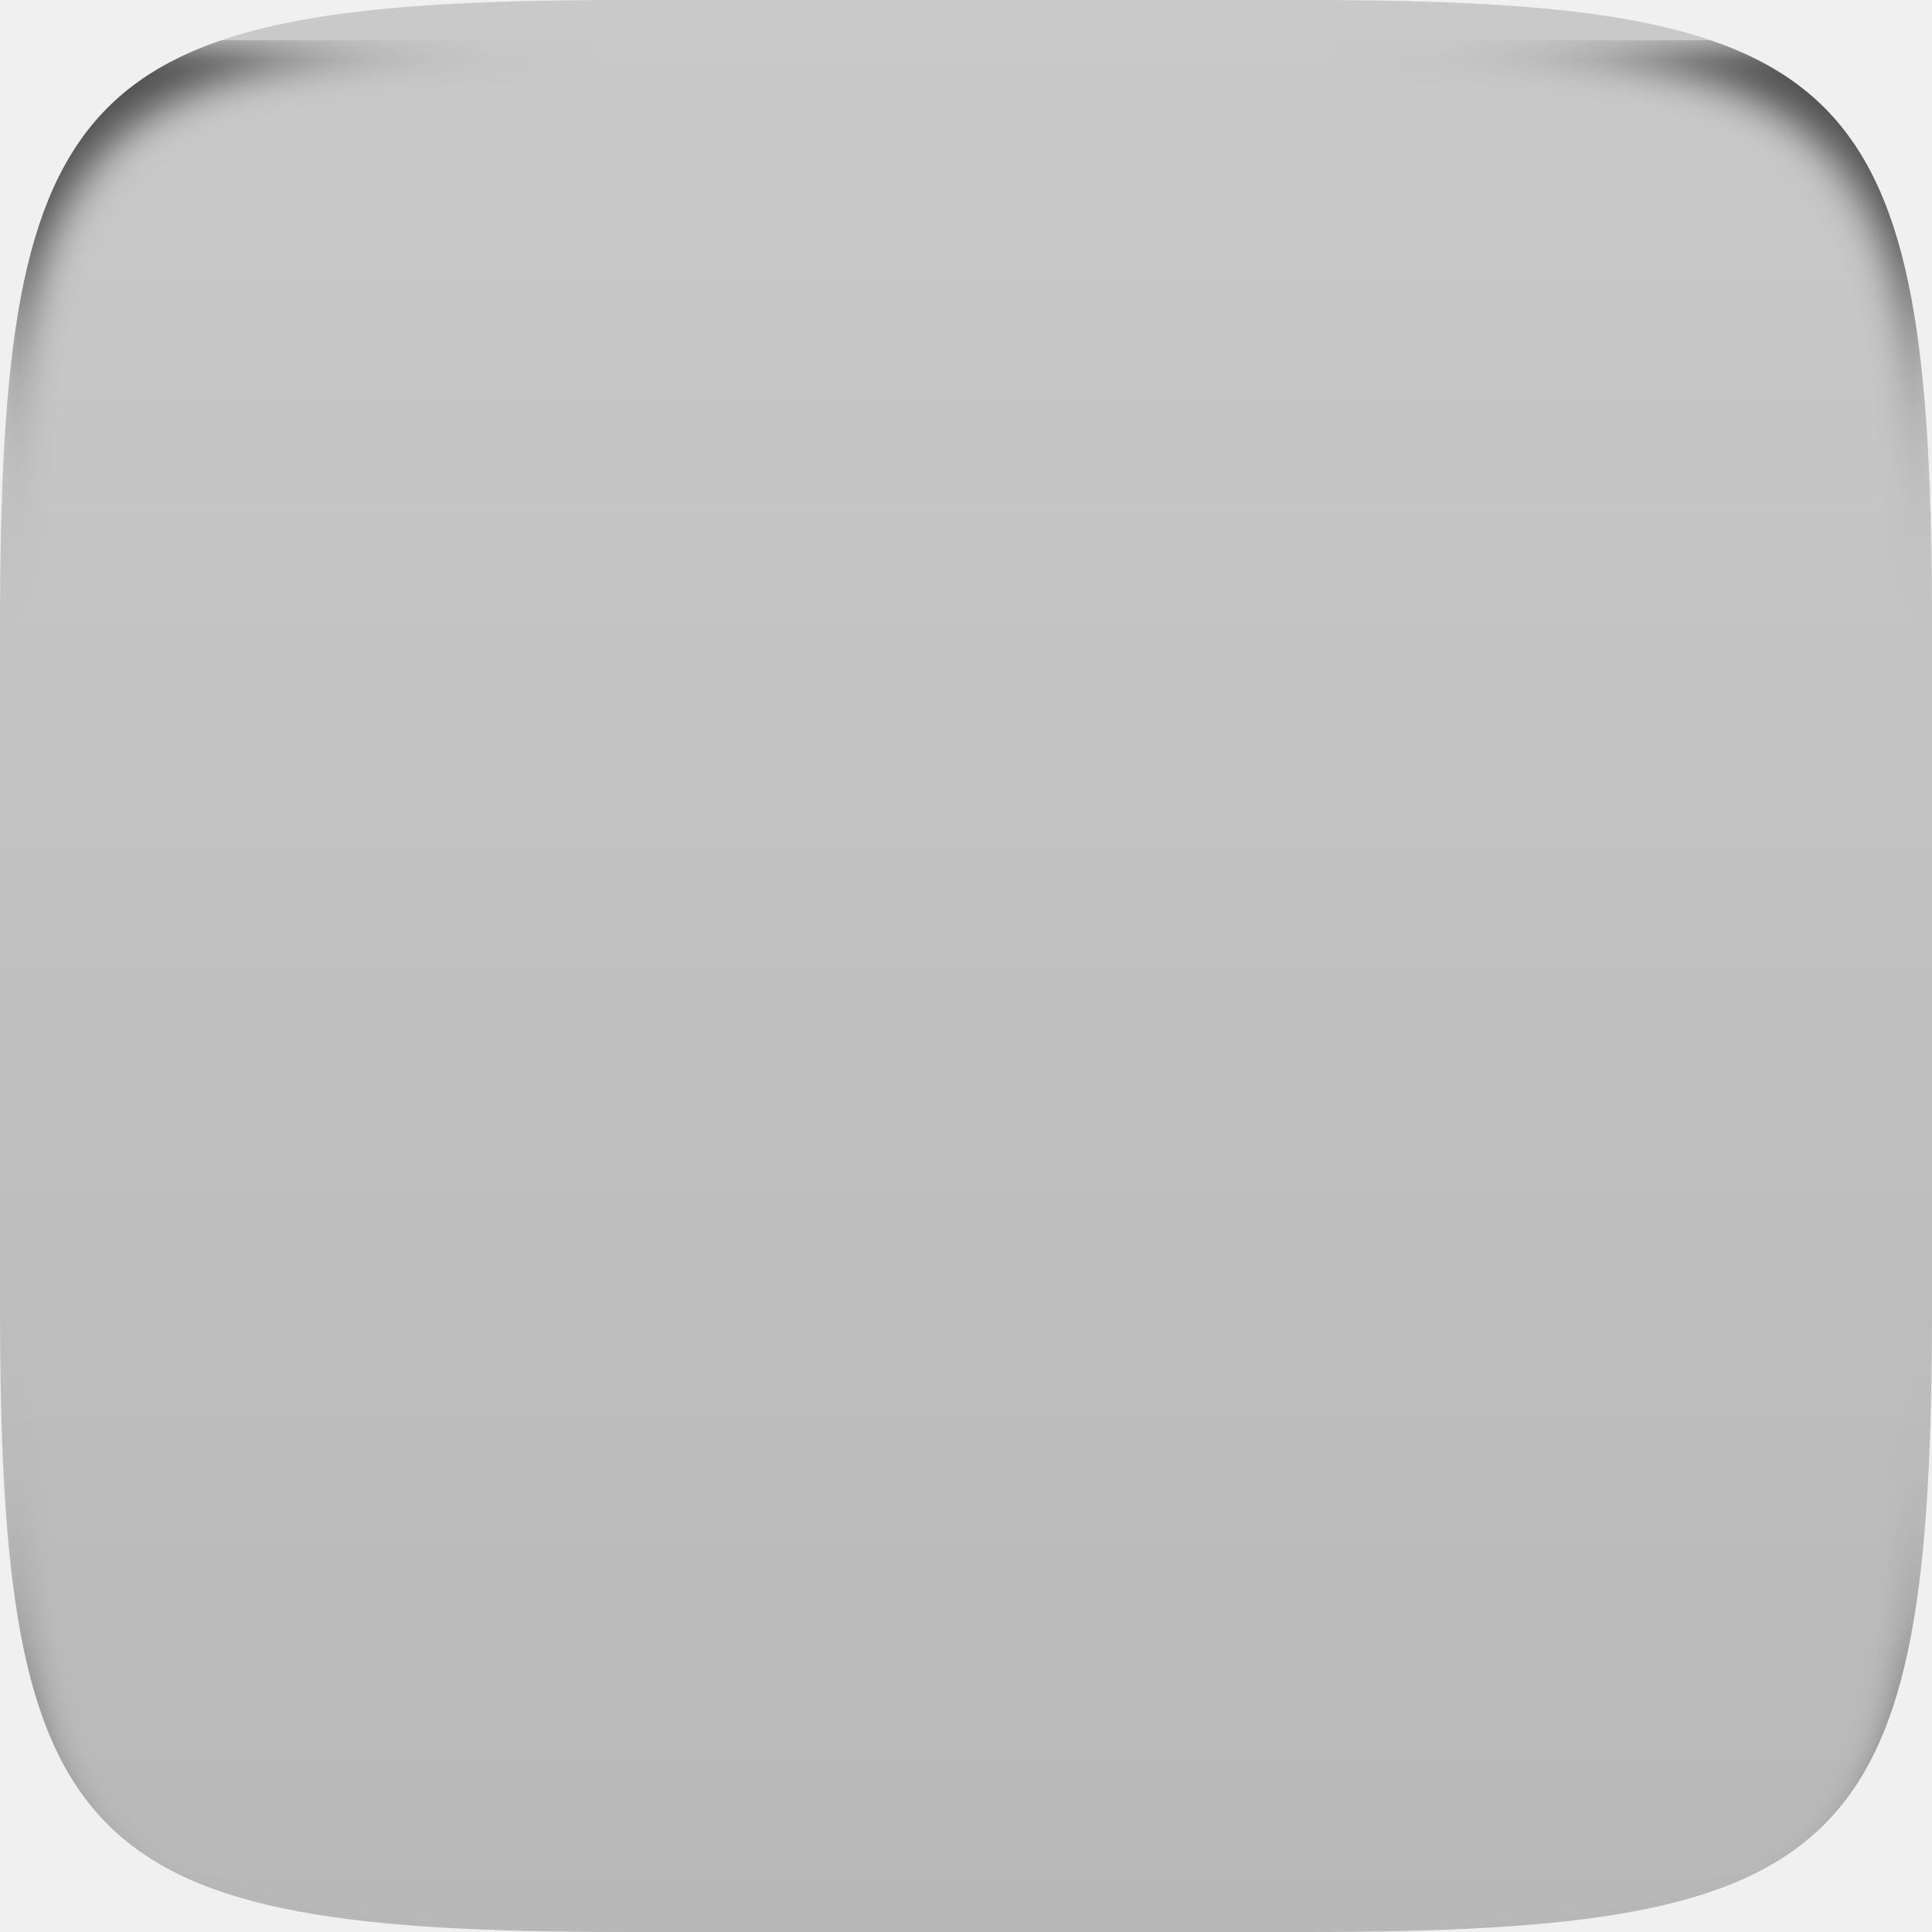
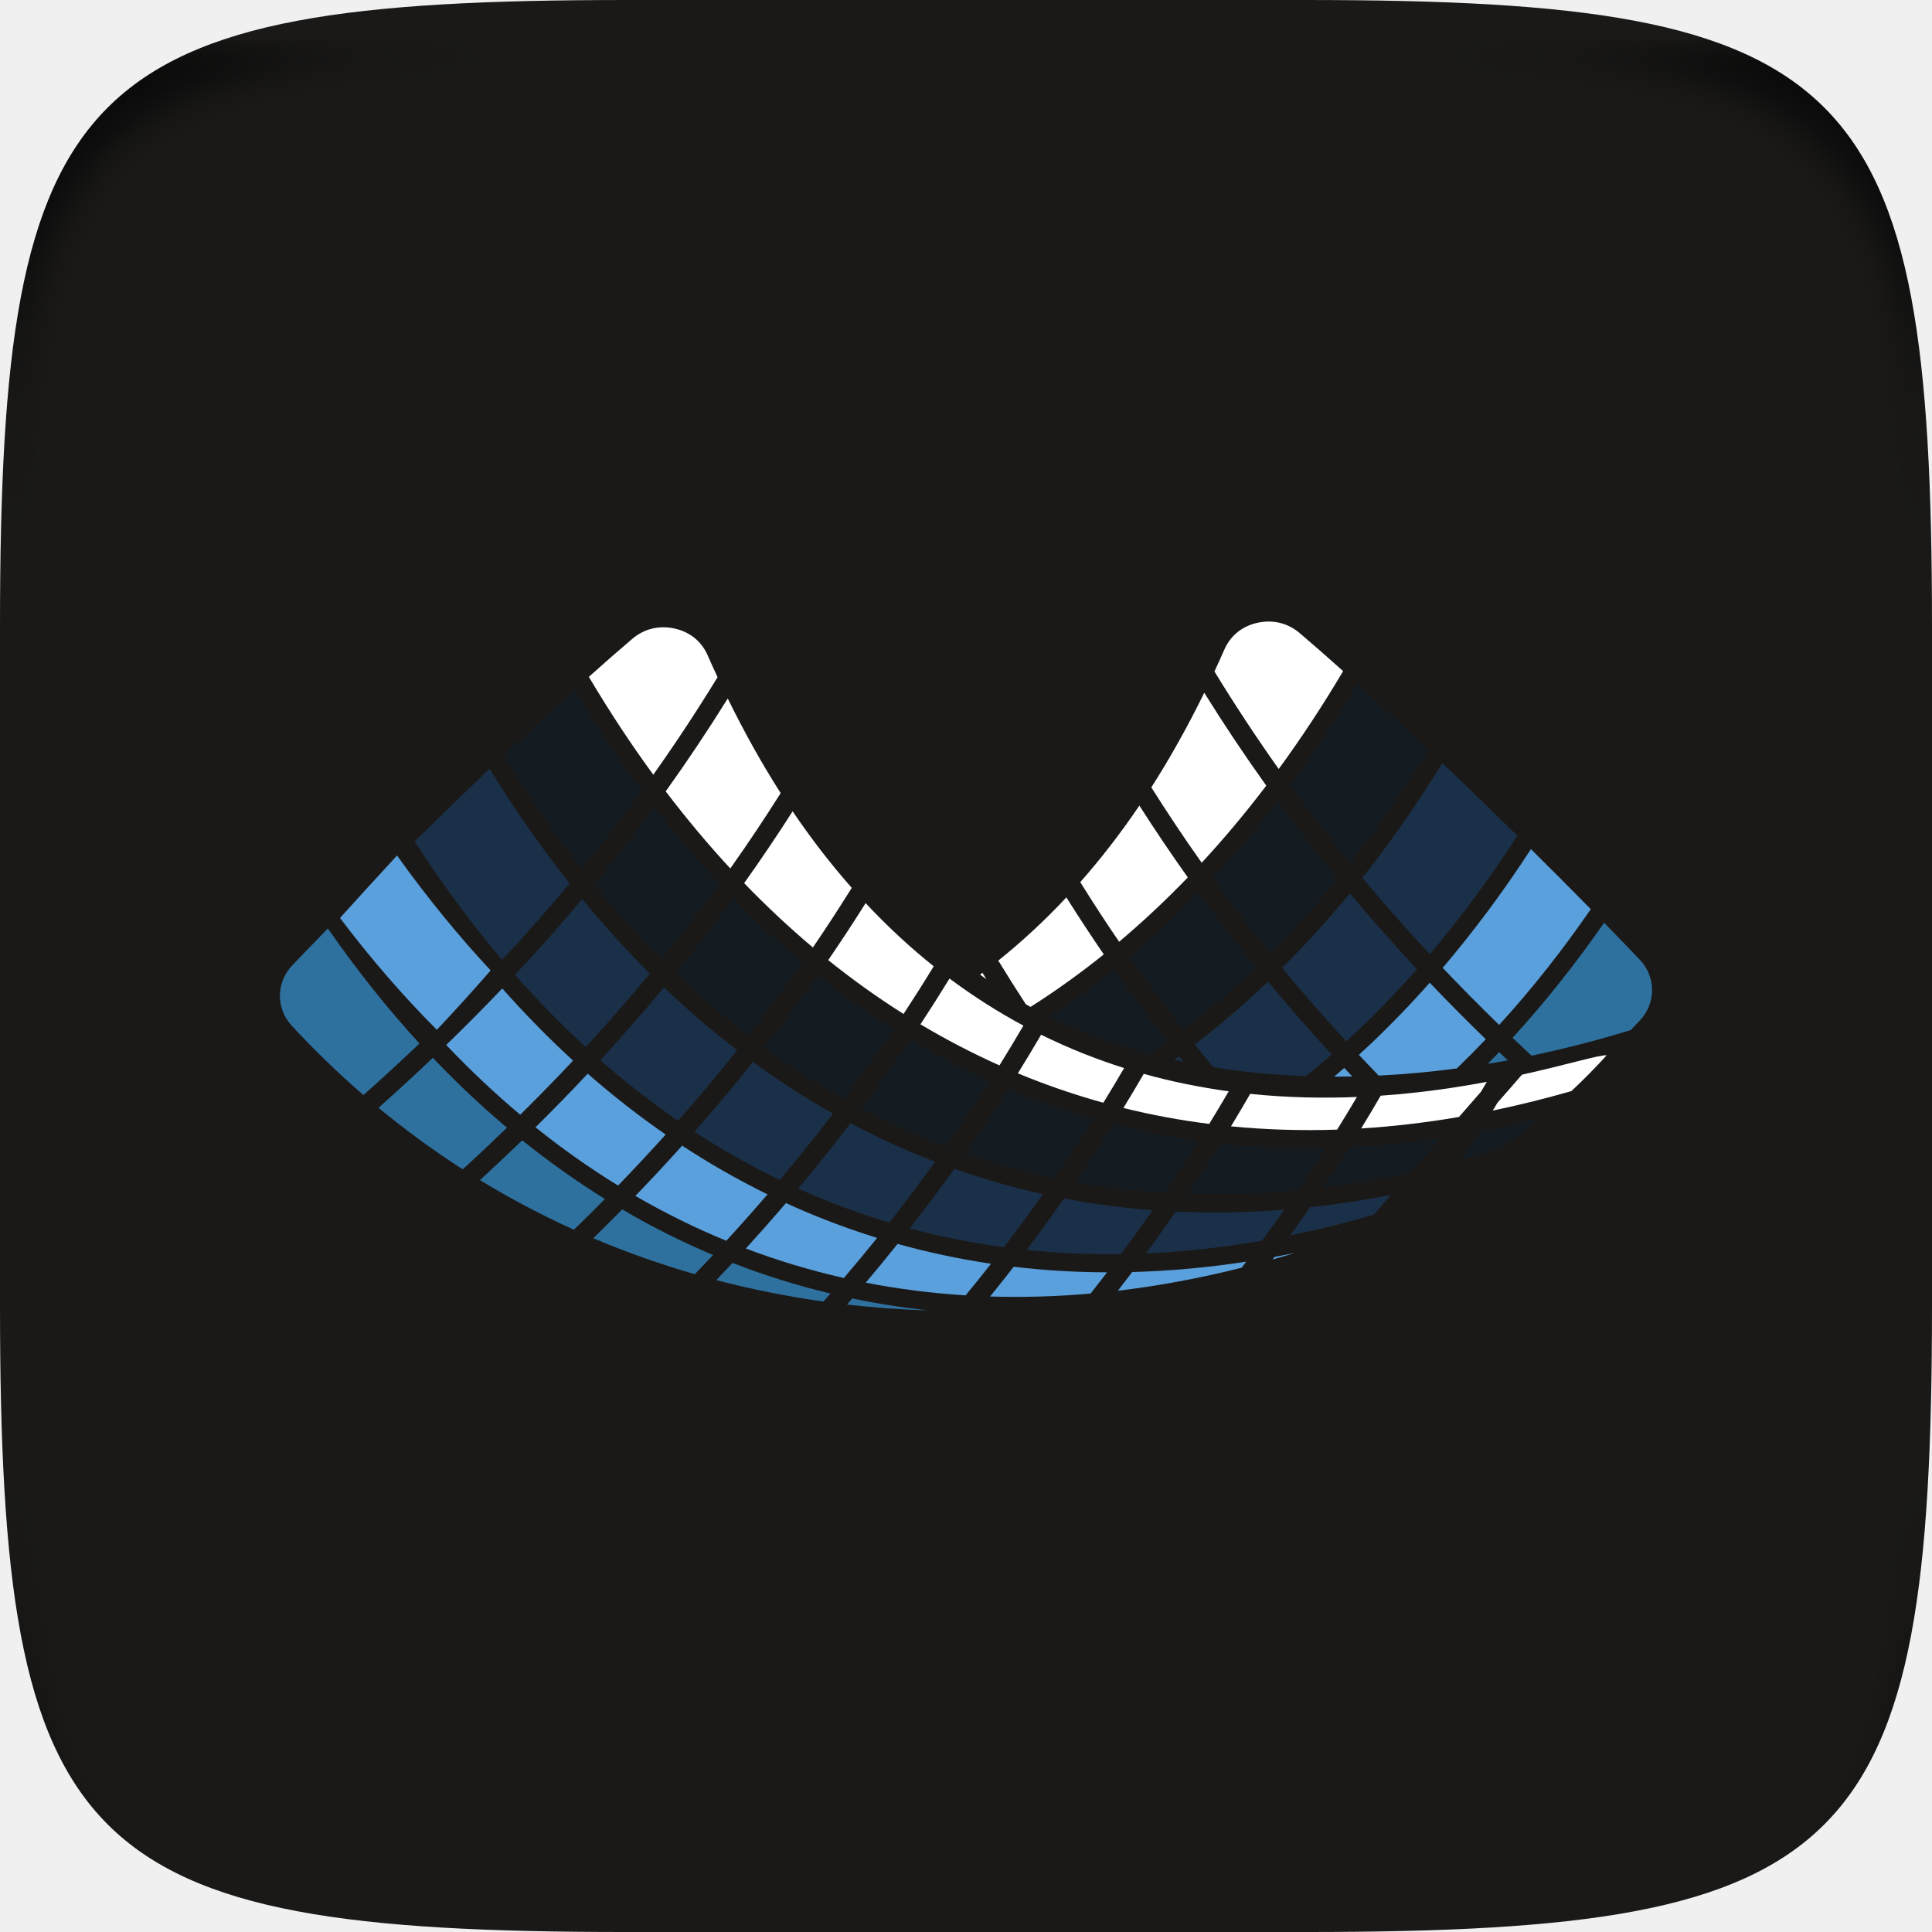
<svg xmlns="http://www.w3.org/2000/svg" xmlns:xlink="http://www.w3.org/1999/xlink" width="96" height="96" id="svg6517" version="1.1">
  <defs id="defs6519">
-     <linearGradient xlink:href="#Background" id="linearGradient6461" gradientUnits="userSpaceOnUse" x1="0" y1="970.295" x2="144" y2="970.295" gradientTransform="matrix(0,-0.6666667,0.6660448,0,-866.2599,731.2908)" />
    <linearGradient id="Background">
-       <stop id="stop4178" offset="0" style="stop-color:#b8b8b8;stop-opacity:1" />
-       <stop id="stop4180" offset="1" style="stop-color:#c9c9c9;stop-opacity:1" />
+       <stop id="stop4178" offset="0" style="stop-color:#22779e;stop-opacity:1" />
+       <stop id="stop4180" offset="1" style="stop-color:#2991c0;stop-opacity:1" />
    </linearGradient>
    <filter style="color-interpolation-filters:sRGB;" id="filter1121">
      <feFlood flood-opacity="0.6" flood-color="rgb(0,0,0)" result="flood" id="feFlood1123" />
      <feComposite in="flood" in2="SourceGraphic" operator="out" result="composite1" id="feComposite1125" />
      <feGaussianBlur in="composite1" stdDeviation="1" result="blur" id="feGaussianBlur1127" />
      <feOffset dx="0" dy="2" result="offset" id="feOffset1129" />
      <feComposite in="offset" in2="SourceGraphic" operator="atop" result="composite2" id="feComposite1131" />
    </filter>
    <filter style="color-interpolation-filters:sRGB;" id="filter950">
      <feFlood flood-opacity="0.25" flood-color="rgb(0,0,0)" result="flood" id="feFlood952" />
      <feComposite in="flood" in2="SourceGraphic" operator="in" result="composite1" id="feComposite954" />
      <feGaussianBlur in="composite1" stdDeviation="1" result="blur" id="feGaussianBlur956" />
      <feOffset dx="0" dy="1" result="offset" id="feOffset958" />
      <feComposite in="SourceGraphic" in2="offset" operator="over" result="composite2" id="feComposite960" />
    </filter>
    <clipPath clipPathUnits="userSpaceOnUse" id="clipPath873">
      <g transform="matrix(0,-0.6666667,0.6660448,0,-258.2599,677)" id="g875" style="fill:#ff00ff;fill-opacity:1;stroke:none;display:inline">
        <path style="fill:#ff00ff;fill-opacity:1;stroke:none;display:inline" d="m 46.703,898.228 50.595,0 C 138.162,898.228 144,904.065 144,944.926 l 0,50.738 c 0,40.861 -5.838,46.698 -46.703,46.698 l -50.595,0 C 5.838,1042.362 0,1036.525 0,995.664 L 0,944.926 C 0,904.065 5.838,898.228 46.703,898.228 Z" id="path877" />
      </g>
    </clipPath>
    <filter id="filter891">
      <feGaussianBlur stdDeviation="0.72" id="feGaussianBlur893" />
    </filter>
+     <style id="style867" type="text/css">
+     .fil0 {fill:#1F1A17}
+    </style>
+     <clipPath id="clipPath16">
+       <path id="path18" d="m -9,-9 614,0 0,231 -614,0 0,-231 z" />
+     </clipPath>
+     <clipPath id="clipPath116">
+       <path id="path118" d="m 91.737,146.325 -9.704,-1.577 -8.855,-3.881 -7.521,-4.731 -7.157,-8.733 -4.043,-4.282 -3.909,-1.441 -1.034,2.527 1.808,2.61 0.406,3.68 1.211,-0.049 1.323,-1.207 -0.357,3.749 -1.467,0.984 0.044,1.429 -3.474,-1.966 -3.146,-3.712 -0.656,-3.318 1.345,-2.657 1.255,-4.513 2.552,-1.208 2.685,0.132 2.546,1.479 -1.698,-8.612 1.698,-9.582 -1.869,-4.425 -6.122,-6.596 1.089,-3.941 2.9,-4.567 5.469,-3.849 2.901,-0.397 3.225,-0.109 -2.012,-8.26 7.399,-3.033 9.219,-1.213 3.154,2.062 0.243,5.58 3.518,5.822 0.243,4.609 8.491,-0.607 7.884,0.728 -7.884,-4.731 1.334,-5.701 4.973,-7.763 4.852,-2.062 3.881,1.577 1.577,3.154 8.127,6.186 1.577,-1.334 12.736,-0.485 2.547,2.062 0.243,3.639 -0.849,1.577 -0.607,9.825 -4.245,8.491 0.728,3.76 2.547,-1.334 7.157,-6.672 3.518,-0.242 3.881,1.577 3.882,2.911 1.941,6.308 11.402,-0.728 6.914,2.669 5.58,5.216 4.003,7.521 0.971,8.855 -0.849,10.31 -2.183,9.219 -2.184,2.911 -3.032,0.971 -5.337,-5.822 -4.852,-1.698 -4.245,7.035 -4.245,3.881 -2.305,1.456 -9.219,7.642 -7.399,4.003 -7.399,0.607 -8.612,-1.456 -7.521,-2.79 -5.216,-4.245 -4.124,-4.973 -4.245,-1.213" />
+     </clipPath>
+     <clipPath id="clipPath128">
+       <path id="path130" d="m 91.737,146.325 -9.704,-1.577 -8.855,-3.881 -7.521,-4.731 -7.157,-8.733 -4.043,-4.282 -3.909,-1.441 -1.034,2.527 1.808,2.61 0.406,3.68 1.211,-0.049 1.323,-1.207 -0.357,3.749 -1.467,0.984 0.044,1.429 -3.474,-1.966 -3.146,-3.712 -0.656,-3.318 1.345,-2.657 1.255,-4.513 2.552,-1.208 2.685,0.132 2.546,1.479 -1.698,-8.612 1.698,-9.582 -1.869,-4.425 -6.122,-6.596 1.089,-3.941 2.9,-4.567 5.469,-3.849 2.901,-0.397 3.225,-0.109 -2.012,-8.26 7.399,-3.033 9.219,-1.213 3.154,2.062 0.243,5.58 3.518,5.822 0.243,4.609 8.491,-0.607 7.884,0.728 -7.884,-4.731 1.334,-5.701 4.973,-7.763 4.852,-2.062 3.881,1.577 1.577,3.154 8.127,6.186 1.577,-1.334 12.736,-0.485 2.547,2.062 0.243,3.639 -0.849,1.577 -0.607,9.825 -4.245,8.491 0.728,3.76 2.547,-1.334 7.157,-6.672 3.518,-0.242 3.881,1.577 3.882,2.911 1.941,6.308 11.402,-0.728 6.914,2.669 5.58,5.216 4.003,7.521 0.971,8.855 -0.849,10.31 -2.183,9.219 -2.184,2.911 -3.032,0.971 -5.337,-5.822 -4.852,-1.698 -4.245,7.035 -4.245,3.881 -2.305,1.456 -9.219,7.642 -7.399,4.003 -7.399,0.607 -8.612,-1.456 -7.521,-2.79 -5.216,-4.245 -4.124,-4.973 -4.245,-1.213" />
+     </clipPath>
+     <linearGradient id="linearGradient3850">
+       <stop id="stop3852" offset="0" style="stop-color:#000000;stop-opacity:1;" />
+       <stop id="stop3854" offset="1" style="stop-color:#000000;stop-opacity:0;" />
+     </linearGradient>
+     <clipPath clipPathUnits="userSpaceOnUse" id="clipPath3095">
+       <path d="m 976.648,389.551 -842.402,0 0,839.999 842.402,0 0,-839.999" id="path3097" />
+     </clipPath>
+     <clipPath clipPathUnits="userSpaceOnUse" id="clipPath3195">
+       <path d="m 611.836,756.738 -106.34,105.207 c -8.473,8.289 -13.617,20.102 -13.598,33.379 L 598.301,790.207 c -0.031,-13.418 5.094,-25.031 13.535,-33.469" id="path3197" />
+     </clipPath>
+     <clipPath clipPathUnits="userSpaceOnUse" id="clipPath3235">
+       <path d="m 1095.64,1501.81 c 35.46,-35.07 70.89,-70.11 106.35,-105.17 4.4,-4.38 7.11,-10.53 7.11,-17.55 l -106.37,105.21 c 0,7 -2.71,13.11 -7.09,17.51" id="path3237" />
+     </clipPath>
+     <clipPath id="clipPath4591" clipPathUnits="userSpaceOnUse">
+       <path d="m 1106.601,730.437 -0.036,21.648 c -0.01,3.508 -2.868,6.614 -6.404,6.925 l -83.65,7.332 c -3.521,0.308 -6.381,-2.3 -6.367,-5.814 l 0.036,-21.648 20.117,-1.767 -0.011,4.638 c 0,1.839 1.484,3.199 3.326,3.039 l 49.527,-4.34 c 1.843,-0.166 3.342,-1.781 3.354,-3.626 l 0.01,-4.63 20.1,-1.758" style="fill:#ff00ff;fill-opacity:1;fill-rule:nonzero;stroke:none" id="path4593" />
+     </clipPath>
+     <radialGradient gradientUnits="userSpaceOnUse" gradientTransform="matrix(-1.433393,-2.274284,1.173182,-0.7394112,-174.0803,98.37439)" r="20.407" fy="93.399" fx="-26.509" cy="93.399" cx="-26.509" id="radialGradient3856" xlink:href="#linearGradient3850" />
+     <linearGradient gradientTransform="translate(-318.4803,212.3202)" gradientUnits="userSpaceOnUse" y2="993.197" x2="-51.88" y1="593.116" x1="348.201" id="linearGradient3895" xlink:href="#linearGradient3850" />
+     <clipPath id="clipPath3906" clipPathUnits="userSpaceOnUse">
+       <rect transform="scale(1,-1)" style="opacity:0.8;color:#000000;fill:#ff00ff;stroke:none;stroke-width:4;marker:none;visibility:visible;display:inline;overflow:visible;enable-background:accumulate" id="rect3908" width="1019.137" height="1019.137" x="357.982" y="-1725.815" />
+     </clipPath>
+     <clipPath clipPathUnits="userSpaceOnUse" id="clipPath3031">
+       <path d="M 0,792 612,792 612,0 0,0 0,792 Z" id="path3033" />
+     </clipPath>
+     <clipPath clipPathUnits="userSpaceOnUse" id="clipPath4058">
+       <path d="M 0,792 612,792 612,0 0,0 0,792 Z" id="path4060" />
+     </clipPath>
  </defs>
  <g id="layer1" transform="translate(268,-635.2908)" style="display:inline">
-     <path style="fill:url(#linearGradient6461);fill-opacity:1;stroke:none;display:inline;filter:url(#filter1121)" d="m -268,700.156 0,-33.73 c 0,-27.243 3.888,-31.135 31.103,-31.135 l 33.794,0 c 27.215,0 31.103,3.892 31.103,31.135 l 0,33.73 c 0,27.243 -3.888,31.135 -31.103,31.135 l -33.794,0 C -264.112,731.291 -268,727.399 -268,700.156 Z" id="path6455" />
+     <path style="fill:#1a1918;fill-opacity:1;stroke:none;display:inline;filter:url(#filter1121)" d="m -268,700.156 0,-33.73 c 0,-27.243 3.888,-31.135 31.103,-31.135 l 33.794,0 c 27.215,0 31.103,3.892 31.103,31.135 l 0,33.73 c 0,27.243 -3.888,31.135 -31.103,31.135 l -33.794,0 C -264.112,731.291 -268,727.399 -268,700.156 Z" id="path6455" />
+     <path style="fill:#1a19ff;opacity:0;fill-opacity:0" d="M 20.917,95.548 C 7.515,94.644 2.785,90.856 0.87,79.491 0.407,76.744 0.349,73.298 0.349,48.18 c 0,-29.638 0.038,-30.609 1.4,-35.682 C 3.433,6.226 7.106,2.884 13.957,1.389 19.069,0.273 24.272,0.113 51.122,0.244 73.485,0.353 77.109,0.435 79.653,0.89 c 9.539,1.703 13.326,5.092 15.053,13.473 1.05,5.098 1.27,12.507 1.118,37.674 -0.095,15.642 -0.265,24.592 -0.499,26.208 -1.816,12.534 -6.414,16.339 -20.945,17.331 -5.177,0.353 -48.143,0.332 -53.463,-0.027 l 0,-6e-6 z" id="path4338" transform="translate(-268,635.2908)" />
+     <path style="opacity:0;fill:#de8787;fill-opacity:0" d="M 20.917,95.548 C 7.515,94.644 2.785,90.856 0.87,79.491 0.407,76.744 0.349,73.298 0.349,48.18 c 0,-29.638 0.038,-30.609 1.4,-35.682 C 3.433,6.226 7.106,2.884 13.957,1.389 19.069,0.273 24.272,0.113 51.122,0.244 73.485,0.353 77.109,0.435 79.653,0.89 c 9.539,1.703 13.326,5.092 15.053,13.473 1.05,5.098 1.27,12.507 1.118,37.674 -0.095,15.642 -0.265,24.592 -0.499,26.208 -1.816,12.534 -6.414,16.339 -20.945,17.331 -5.177,0.353 -48.143,0.332 -53.463,-0.027 l 0,-6e-6 z" id="path5140" transform="translate(-268,635.2908)" />
+     <path style="opacity:0;fill:#de8787;fill-opacity:0" d="M 20.917,95.548 C 7.515,94.644 2.785,90.856 0.87,79.491 0.407,76.744 0.349,73.298 0.349,48.18 c 0,-29.638 0.038,-30.609 1.4,-35.682 C 3.433,6.226 7.106,2.884 13.957,1.389 19.069,0.273 24.272,0.113 51.122,0.244 73.485,0.353 77.109,0.435 79.653,0.89 c 9.539,1.703 13.326,5.092 15.053,13.473 1.05,5.098 1.27,12.507 1.118,37.674 -0.095,15.642 -0.265,24.592 -0.499,26.208 -1.816,12.534 -6.414,16.339 -20.945,17.331 -5.177,0.353 -48.143,0.332 -53.463,-0.027 l 0,-6e-6 z" id="path5142" transform="translate(-268,635.2908)" />
+     <path style="opacity:0;fill:#de8787;fill-opacity:0" d="M 20.917,95.548 C 7.515,94.644 2.785,90.856 0.87,79.491 0.407,76.744 0.349,73.298 0.349,48.18 c 0,-29.638 0.038,-30.609 1.4,-35.682 C 3.433,6.226 7.106,2.884 13.957,1.389 19.069,0.273 24.272,0.113 51.122,0.244 73.485,0.353 77.109,0.435 79.653,0.89 c 9.539,1.703 13.326,5.092 15.053,13.473 1.05,5.098 1.27,12.507 1.118,37.674 -0.095,15.642 -0.265,24.592 -0.499,26.208 -1.816,12.534 -6.414,16.339 -20.945,17.331 -5.177,0.353 -48.143,0.332 -53.463,-0.027 l 0,-6e-6 z" id="path5144" transform="translate(-268,635.2908)" />
+     <path style="opacity:0;fill:#de8787;fill-opacity:0" d="M 20.917,95.548 C 7.515,94.644 2.785,90.856 0.87,79.491 0.407,76.744 0.349,73.298 0.349,48.18 c 0,-29.638 0.038,-30.609 1.4,-35.682 C 3.433,6.226 7.106,2.884 13.957,1.389 19.069,0.273 24.272,0.113 51.122,0.244 73.485,0.353 77.109,0.435 79.653,0.89 c 9.539,1.703 13.326,5.092 15.053,13.473 1.05,5.098 1.27,12.507 1.118,37.674 -0.095,15.642 -0.265,24.592 -0.499,26.208 -1.816,12.534 -6.414,16.339 -20.945,17.331 -5.177,0.353 -48.143,0.332 -53.463,-0.027 l 0,-6e-6 z" id="path5146" transform="translate(-268,635.2908)" />
+     <g id="g5863" transform="matrix(1.115434,0,0,1.266529,28.60929,-171.1966)">
+       <g transform="matrix(0.6253985,0,0,-0.5266301,-206.4794,679.0098)" id="g4062">
+         <path id="path4064" style="fill:#5aa0dc;fill-opacity:1;fill-rule:evenodd;stroke:none" d="M 0,0 C 0.24,0.215 0.479,0.43 0.717,0.648 L 1.291,0.012 C 0.857,0.004 0.428,0 0,0 M 10.798,2.787 C 10.119,2.04 9.432,1.316 8.734,0.612 6.852,0.351 4.994,0.173 3.167,0.079 2.693,0.591 2.224,1.105 1.759,1.623 3.5,3.289 5.183,5.082 6.806,6.998 8.103,5.574 9.434,4.171 10.798,2.787 m 3.218,14.164 c 1.453,-1.504 2.882,-3.007 4.261,-4.473 C 16.226,9.361 14.047,6.483 11.75,3.854 10.373,5.252 9.034,6.669 7.728,8.107 c 2.213,2.716 4.313,5.665 6.288,8.844" />
+       </g>
+       <g transform="matrix(0.6253985,0,0,-0.5266301,-213.6048,678.3474)" id="g4066">
+         <path id="path4068" style="fill:#1a3048;fill-opacity:1;fill-rule:evenodd;stroke:none" d="M 0,0 0.343,0.261 0.654,-0.147 C 0.436,-0.1 0.216,-0.051 0,0" />
+       </g>
+       <g transform="matrix(0.6253985,0,0,-0.5266301,-206.5923,678.1376)" id="g4070">
+         <path id="path4072" style="fill:#1a3048;fill-opacity:1;fill-rule:evenodd;stroke:none" d="m 0,0 c -0.604,-0.555 -1.216,-1.094 -1.834,-1.618 -2.271,0.085 -4.477,0.308 -6.601,0.666 -0.44,0.56 -0.879,1.126 -1.309,1.694 1.791,1.438 3.528,2.999 5.212,4.679 C -4.031,4.787 -3.521,4.159 -3.009,3.534 -2.028,2.342 -1.024,1.164 0,0" />
+       </g>
+       <g transform="matrix(0.6253985,0,0,-0.5266301,-202.7941,674.7921)" id="g4074">
+         <path id="path4076" style="fill:#1a3048;fill-opacity:1;fill-rule:evenodd;stroke:none" d="m 0,0 c -1.615,-1.918 -3.295,-3.712 -5.029,-5.376 -1.005,1.142 -1.99,2.296 -2.95,3.465 -0.547,0.664 -1.085,1.333 -1.62,2.006 1.665,1.731 3.271,3.583 4.818,5.552 C -4.417,5.192 -4.049,4.741 -3.679,4.29 -2.484,2.839 -1.258,1.41 0,0" />
+       </g>
+       <g transform="matrix(0.6253985,0,0,-0.5266301,-201.6606,666.7075)" id="g4078">
+         <path id="path4080" style="fill:#1a3048;fill-opacity:1;fill-rule:evenodd;stroke:none" d="m 0,0 c 1.761,-1.752 3.561,-3.577 5.341,-5.41 -1.957,-3.174 -4.037,-6.119 -6.234,-8.827 -1.196,1.342 -2.36,2.702 -3.496,4.084 -0.441,0.534 -0.875,1.072 -1.306,1.613 C -3.691,-5.894 -1.791,-3.044 0,0" />
+       </g>
+       <g transform="matrix(0.6253985,0,0,-0.5266301,-213.898,677.6423)" id="g4082">
+         <path id="path4084" style="fill:#151c21;fill-opacity:1;fill-rule:evenodd;stroke:none" d="m 0,0 c -0.403,-0.31 -0.811,-0.612 -1.222,-0.909 -2.569,0.709 -4.984,1.638 -7.209,2.782 1.58,1.079 3.123,2.248 4.629,3.506 C -2.579,3.553 -1.312,1.76 0,0" />
+       </g>
+       <g transform="matrix(0.6253985,0,0,-0.5266301,-209.9514,674.7201)" id="g4086">
+         <path id="path4088" style="fill:#151c21;fill-opacity:1;fill-rule:evenodd;stroke:none" d="m 0,0 c -1.674,-1.68 -3.403,-3.236 -5.186,-4.669 -1.323,1.778 -2.599,3.588 -3.833,5.435 1.696,1.484 3.34,3.082 4.929,4.792 C -2.775,3.669 -1.41,1.817 0,0" />
+       </g>
+       <g transform="matrix(0.6253985,0,0,-0.5266301,-206.3236,671.2451)" id="g4090">
+         <path id="path4092" style="fill:#151c21;fill-opacity:1;fill-rule:evenodd;stroke:none" d="m 0,0 c -1.539,-1.977 -3.14,-3.831 -4.794,-5.565 -1.419,1.832 -2.789,3.7 -4.109,5.608 1.599,1.791 3.144,3.698 4.63,5.719 C -2.9,3.802 -1.478,1.883 0,0" />
+       </g>
+       <g transform="matrix(0.6253985,0,0,-0.5266301,-205.449,663.6007)" id="g4094">
+         <path id="path4096" style="fill:#151c21;fill-opacity:1;fill-rule:evenodd;stroke:none" d="m 0,0 c 1.594,-1.511 3.304,-3.172 5.068,-4.918 -1.754,-3.004 -3.612,-5.813 -5.571,-8.425 -1.481,1.9 -2.907,3.838 -4.282,5.817 C -3.113,-5.163 -1.515,-2.653 0,0" />
+       </g>
+       <g transform="matrix(0.6253985,0,0,-0.5266301,-211.8141,663.1127)" id="g4098">
+         <path id="path4100" style="fill:#ffffff;fill-opacity:1;fill-rule:evenodd;stroke:none" d="M 0,0 C 0.237,0.535 0.476,1.076 0.708,1.632 1.144,2.672 1.975,3.377 3.076,3.628 4.175,3.878 5.231,3.605 6.073,2.857 7.022,2.014 8.061,1.062 9.167,0.025 7.712,-2.543 6.18,-4.974 4.578,-7.267 2.977,-4.905 1.451,-2.485 0,0" />
+       </g>
+       <g transform="matrix(0.6253985,0,0,-0.5266301,-214.6254,667.6605)" id="g4102">
+         <path id="path4104" style="fill:#ffffff;fill-opacity:1;fill-rule:evenodd;stroke:none" d="M 0,0 C 1.315,2.151 2.575,4.497 3.77,7.049 5.175,4.686 6.647,2.381 8.188,0.129 6.713,-1.901 5.178,-3.818 3.587,-5.616 2.347,-3.782 1.15,-1.909 0,0" />
+       </g>
+       <g transform="matrix(0.6253985,0,0,-0.5266301,-217.7915,671.3783)" id="g4106">
+         <path id="path4108" style="fill:#ffffff;fill-opacity:1;fill-rule:evenodd;stroke:none" d="M 0,0 C 1.449,1.718 2.857,3.61 4.211,5.702 5.321,3.886 6.472,2.103 7.662,0.352 6.084,-1.36 4.45,-2.96 2.768,-4.441 1.817,-2.985 0.894,-1.504 0,0" />
+       </g>
+       <g transform="matrix(0.6253985,0,0,-0.5266301,-221.4431,674.4558)" id="g4110">
+         <path id="path4112" style="fill:#ffffff;fill-opacity:1;fill-rule:evenodd;stroke:none" d="M 0,0 C 1.651,1.382 3.272,2.944 4.85,4.707 5.713,3.271 6.602,1.855 7.515,0.461 5.822,-0.959 4.085,-2.265 2.297,-3.452 L 1.967,-3.26 C 1.296,-2.186 0.641,-1.099 0,0" />
+       </g>
+       <g transform="matrix(0.6253985,0,0,-0.5266301,-222.2548,675.0056)" id="g4114">
+         <path id="path4116" style="fill:#ffffff;fill-opacity:1;fill-rule:evenodd;stroke:none" d="m 0,0 0.171,0.133 0.282,-0.48 C 0.301,-0.232 0.149,-0.116 0,0" />
+       </g>
+       <g transform="matrix(0.6253985,0,0,-0.5266301,-199.6354,678.5068)" id="g4118">
+         <path id="path4120" style="fill:#2e719f;fill-opacity:1;fill-rule:evenodd;stroke:none" d="M 0,0 C 0.269,0.288 0.54,0.579 0.807,0.873 L 1.425,0.262 C 0.948,0.17 0.475,0.081 0,0 M 8.284,10.51 C 9.154,9.576 9.999,8.662 10.811,7.772 11.984,6.489 11.997,4.548 10.845,3.248 10.625,3.002 10.405,2.758 10.187,2.517 7.81,1.753 5.447,1.118 3.113,0.608 2.658,1.051 2.209,1.494 1.761,1.939 4.055,4.56 6.231,7.419 8.284,10.51" />
+       </g>
+       <g transform="matrix(0.6253985,0,0,-0.5266301,-228.1832,687.9506)" id="g4122">
+         <path id="path4124" style="fill:#2e719f;fill-opacity:1;fill-rule:evenodd;stroke:none" d="M 0,0 C 1.944,-0.233 3.889,-0.378 5.825,-0.44 3.98,-0.235 2.163,0.064 0.376,0.455 L 0,0 Z" />
+       </g>
+       <g transform="matrix(0.6253985,0,0,-0.5266301,-234.0036,686.9926)" id="g4126">
+         <path id="path4128" style="fill:#2e719f;fill-opacity:1;fill-rule:evenodd;stroke:none" d="M 0,0 C 2.529,-0.691 5.079,-1.221 7.631,-1.596 L 8.13,-1 C 5.749,-0.403 3.423,0.357 1.154,1.281 0.772,0.853 0.387,0.425 0,0" />
+       </g>
+       <g transform="matrix(0.6253985,0,0,-0.5266301,-239.485,685.3494)" id="g4130">
+         <path id="path4132" style="fill:#2e719f;fill-opacity:1;fill-rule:evenodd;stroke:none" d="M 0,0 C 2.378,-1.055 4.794,-1.943 7.23,-2.679 7.668,-2.204 8.102,-1.728 8.531,-1.25 6.313,-0.272 4.156,0.86 2.06,2.146 1.382,1.426 0.695,0.711 0,0" />
+       </g>
+       <g transform="matrix(0.6253985,0,0,-0.5266301,-244.5322,683.0685)" id="g4134">
+         <path id="path4136" style="fill:#2e719f;fill-opacity:1;fill-rule:evenodd;stroke:none" d="m 0,0 c 2.184,-1.392 4.418,-2.622 6.69,-3.698 0.747,0.759 1.484,1.521 2.209,2.291 C 6.876,-0.093 4.911,1.366 3.008,2.968 2.022,1.969 1.021,0.979 0,0" />
+       </g>
+       <g transform="matrix(0.6253985,0,0,-0.5266301,-249.0516,680.2317)" id="g4138">
+         <path id="path4140" style="fill:#2e719f;fill-opacity:1;fill-rule:evenodd;stroke:none" d="m 0,0 c 1.944,-1.68 3.947,-3.206 5.998,-4.583 1.071,1.022 2.12,2.057 3.151,3.1 C 7.329,0.121 5.567,1.856 3.868,3.723 2.607,2.466 1.317,1.226 0,0" />
+       </g>
+       <g transform="matrix(0.6253985,0,0,-0.5266301,-251.3077,673.1963)" id="g4142">
+         <path id="path4144" style="fill:#2e719f;fill-opacity:1;fill-rule:evenodd;stroke:none" d="m 0,0 c -0.871,-0.934 -1.716,-1.85 -2.528,-2.738 -1.172,-1.283 -1.185,-3.224 -0.033,-4.525 1.64,-1.847 3.341,-3.561 5.093,-5.146 1.362,1.264 2.691,2.543 3.99,3.839 C 4.229,-5.952 2.053,-3.092 0,0" />
+       </g>
+       <g transform="matrix(0.6253985,0,0,-0.5266301,-209.221,686.1815)" id="g4146">
+         <path id="path4148" style="fill:#5aa0dc;fill-opacity:1;fill-rule:evenodd;stroke:none" d="M 0,0 C 0.521,0.154 1.044,0.313 1.567,0.479 1.088,0.378 0.612,0.281 0.136,0.19 L 0,0 Z" />
+       </g>
+       <g transform="matrix(0.6253985,0,0,-0.5266301,-216.1162,687.4091)" id="g4150">
+         <path id="path4152" style="fill:#5aa0dc;fill-opacity:1;fill-rule:evenodd;stroke:none" d="M 0,0 C 2.885,0.357 5.826,0.93 8.82,1.715 L 9.149,2.166 C 6.391,1.723 3.68,1.468 1.02,1.393 0.682,0.927 0.342,0.462 0,0" />
+       </g>
+       <g transform="matrix(0.6253985,0,0,-0.5266301,-221.8071,687.6354)" id="g4154">
+         <path id="path4156" style="fill:#5aa0dc;fill-opacity:1;fill-rule:evenodd;stroke:none" d="M 0,0 C 2.343,-0.074 4.73,-0.004 7.156,0.22 7.553,0.743 7.946,1.271 8.335,1.801 6.079,1.807 3.859,1.946 1.68,2.217 1.129,1.473 0.568,0.734 0,0" />
+       </g>
+       <g transform="matrix(0.6253985,0,0,-0.5266301,-227.3471,687.0924)" id="g4158">
+         <path id="path4160" style="fill:#5aa0dc;fill-opacity:1;fill-rule:evenodd;stroke:none" d="M 0,0 C 2.32,-0.472 4.691,-0.791 7.113,-0.946 7.726,-0.168 8.33,0.618 8.924,1.41 6.659,1.762 4.438,2.255 2.267,2.888 1.525,1.916 0.77,0.954 0,0" />
+       </g>
+       <g transform="matrix(0.6253985,0,0,-0.5266301,-232.6899,685.7526)" id="g4162">
+         <path id="path4164" style="fill:#5aa0dc;fill-opacity:1;fill-rule:evenodd;stroke:none" d="M 0,0 C 2.27,-0.898 4.599,-1.633 6.984,-2.198 7.788,-1.212 8.578,-0.217 9.353,0.791 8.049,1.214 6.762,1.687 5.494,2.211 4.606,2.577 3.729,2.969 2.86,3.385 L 2.598,3.066 C 1.749,2.033 0.883,1.011 0,0" />
+       </g>
+       <g transform="matrix(0.6253985,0,0,-0.5266301,-237.6106,683.6888)" id="g4166">
+         <path id="path4168" style="fill:#5aa0dc;fill-opacity:1;fill-rule:evenodd;stroke:none" d="m 0,0 c 2.098,-1.272 4.258,-2.387 6.476,-3.343 0.983,1.119 1.946,2.251 2.887,3.397 L 9.415,0.116 C 7.332,1.183 5.304,2.394 3.334,3.745 2.25,2.48 1.138,1.233 0,0" />
+       </g>
+       <g transform="matrix(0.6253985,0,0,-0.5266301,-242.0598,680.996)" id="g4170">
+         <path id="path4172" style="fill:#5aa0dc;fill-opacity:1;fill-rule:evenodd;stroke:none" d="m 0,0 c 1.899,-1.593 3.86,-3.042 5.882,-4.342 1.158,1.25 2.289,2.517 3.393,3.799 C 7.367,0.837 5.516,2.35 3.722,3.993 2.512,2.644 1.271,1.313 0,0" />
+       </g>
+       <g transform="matrix(0.6253985,0,0,-0.5266301,-246.0364,677.7668)" id="g4174">
+         <path id="path4176" style="fill:#5aa0dc;fill-opacity:1;fill-rule:evenodd;stroke:none" d="m 0,0 c 1.696,-1.865 3.455,-3.6 5.272,-5.199 1.287,1.328 2.541,2.672 3.766,4.035 C 7.298,0.502 5.614,2.296 3.993,4.211 2.695,2.787 1.365,1.384 0,0" />
+       </g>
+       <g transform="matrix(0.6253985,0,0,-0.5266301,-248.2271,670.3338)" id="g4178">
+         <path id="path4180" style="fill:#5aa0dc;fill-opacity:1;fill-rule:evenodd;stroke:none" d="m 0,0 c -1.385,-1.566 -2.749,-3.13 -4.063,-4.654 2.186,-3.026 4.489,-5.805 6.898,-8.331 1.313,1.455 2.592,2.929 3.834,4.423 C 4.338,-5.945 2.113,-3.089 0,0" />
+       </g>
+       <g transform="matrix(0.6253985,0,0,-0.5266301,-201.5213,683.213)" id="g4182">
+         <path id="path4184" style="fill:#1a3048;fill-opacity:1;fill-rule:evenodd;stroke:none" d="M 0,0 0.22,0.134 0.061,0.094 0,0 Z" />
+       </g>
+       <g transform="matrix(0.6253985,0,0,-0.5266301,-208.4349,685.2358)" id="g4186">
+         <path id="path4188" style="fill:#1a3048;fill-opacity:1;fill-rule:evenodd;stroke:none" d="m 0,0 c 1.957,0.418 3.938,0.93 5.942,1.536 l 1.23,1.476 C 5.228,2.614 3.304,2.308 1.404,2.093 0.942,1.391 0.474,0.693 0,0" />
+       </g>
+       <g transform="matrix(0.6253985,0,0,-0.5266301,-214.8599,685.9439)" id="g4190">
+         <path id="path4192" style="fill:#1a3048;fill-opacity:1;fill-rule:evenodd;stroke:none" d="M 0,0 C 2.699,0.124 5.452,0.438 8.256,0.947 8.792,1.71 9.321,2.48 9.841,3.255 7.219,3.036 4.644,2.99 2.116,3.113 1.427,2.064 0.719,1.026 0,0" />
+       </g>
+       <g transform="matrix(0.6253985,0,0,-0.5266301,-220.1825,685.8076)" id="g4194">
+         <path id="path4196" style="fill:#1a3048;fill-opacity:1;fill-rule:evenodd;stroke:none" d="M 0,0 C 2.198,-0.241 4.44,-0.347 6.722,-0.312 7.489,0.766 8.243,1.856 8.981,2.959 6.84,3.128 4.736,3.42 2.671,3.833 1.804,2.538 0.912,1.261 0,0" />
+       </g>
+       <g transform="matrix(0.6253985,0,0,-0.5266301,-225.3854,684.9637)" id="g4198">
+         <path id="path4200" style="fill:#1a3048;fill-opacity:1;fill-rule:evenodd;stroke:none" d="M 0,0 C 2.185,-0.612 4.419,-1.081 6.7,-1.401 7.652,-0.102 8.582,1.218 9.486,2.556 7.338,3.052 5.23,3.682 3.173,4.44 2.146,2.938 1.089,1.458 0,0" />
+       </g>
+       <g transform="matrix(0.6253985,0,0,-0.5266301,-230.3556,683.4023)" id="g4202">
+         <path id="path4204" style="fill:#1a3048;fill-opacity:1;fill-rule:evenodd;stroke:none" d="m 0,0 c 0.752,-0.354 1.51,-0.689 2.274,-1.006 1.382,-0.57 2.788,-1.079 4.213,-1.526 1.12,1.488 2.206,2.999 3.262,4.535 L 9.252,2.206 C 7.367,2.984 5.523,3.874 3.723,4.874 2.52,3.222 1.279,1.598 0,0" />
+       </g>
+       <g transform="matrix(0.6253985,0,0,-0.5266301,-234.9753,681.1723)" id="g4206">
+         <path id="path4208" style="fill:#1a3048;fill-opacity:1;fill-rule:evenodd;stroke:none" d="M 0,0 C 1.966,-1.341 3.99,-2.539 6.072,-3.592 7.376,-1.973 8.637,-0.324 9.86,1.354 7.909,2.505 6.008,3.788 4.162,5.198 3.133,3.844 2.076,2.51 0.993,1.193 0.664,0.794 0.333,0.396 0,0" />
+       </g>
+       <g transform="matrix(0.6253985,0,0,-0.5266301,-239.1711,678.3623)" id="g4210">
+         <path id="path4212" style="fill:#1a3048;fill-opacity:1;fill-rule:evenodd;stroke:none" d="m 0,0 c 1.787,-1.639 3.632,-3.145 5.534,-4.515 0.358,0.425 0.713,0.852 1.065,1.278 1.075,1.308 2.124,2.635 3.147,3.979 C 7.953,2.18 6.215,3.74 4.533,5.421 4.031,4.788 3.523,4.158 3.01,3.534 2.028,2.342 1.025,1.164 0,0" />
+       </g>
+       <g transform="matrix(0.6253985,0,0,-0.5266301,-242.9692,675.0163)" id="g4214">
+         <path id="path4216" style="fill:#1a3048;fill-opacity:1;fill-rule:evenodd;stroke:none" d="m 0,0 c 1.617,-1.92 3.295,-3.712 5.031,-5.376 1.005,1.141 1.988,2.295 2.948,3.464 0.547,0.664 1.087,1.333 1.62,2.006 C 7.936,1.826 6.33,3.677 4.782,5.646 4.419,5.191 4.051,4.74 3.68,4.289 2.485,2.838 1.26,1.408 0,0" />
+       </g>
+       <g transform="matrix(0.6253985,0,0,-0.5266301,-244.1028,666.9323)" id="g4218">
+         <path id="path4220" style="fill:#1a3048;fill-opacity:1;fill-rule:evenodd;stroke:none" d="m 0,0 c -1.759,-1.752 -3.559,-3.576 -5.34,-5.41 1.956,-3.174 4.037,-6.118 6.233,-8.827 1.196,1.343 2.362,2.702 3.496,4.083 0.441,0.535 0.876,1.073 1.308,1.614 C 3.693,-5.893 1.793,-3.044 0,0" />
+       </g>
+       <g transform="matrix(0.6253985,0,0,-0.5266301,-200.8043,682.2698)" id="g4222">
+         <path id="path4224" style="fill:#151c21;fill-opacity:1;fill-rule:evenodd;stroke:none" d="M 0,0 C 0.922,0.262 1.85,0.545 2.782,0.849 3.756,1.567 4.693,2.313 5.595,3.082 4.146,2.702 2.712,2.371 1.287,2.089 0.864,1.387 0.436,0.691 0,0" />
+       </g>
+       <g transform="matrix(0.6253985,0,0,-0.5266301,-206.9557,683.355)" id="g4226">
+         <path id="path4228" style="fill:#151c21;fill-opacity:1;fill-rule:evenodd;stroke:none" d="M 0,0 C 2.043,0.271 4.115,0.645 6.214,1.128 L 8.321,3.654 C 6.134,3.317 3.979,3.096 1.854,2.99 1.246,1.982 0.631,0.986 0,0" />
+       </g>
+       <g transform="matrix(0.6253985,0,0,-0.5266301,-212.9996,683.6106)" id="g4230">
+         <path id="path4232" style="fill:#151c21;fill-opacity:1;fill-rule:evenodd;stroke:none" d="M 0,0 C 2.556,-0.088 5.166,0.002 7.822,0.271 8.498,1.308 9.158,2.355 9.806,3.414 7.265,3.362 4.768,3.477 2.322,3.755 1.568,2.486 0.795,1.236 0,0" />
+       </g>
+       <g transform="matrix(0.6253985,0,0,-0.5266301,-218.0065,683.1472)" id="g4234">
+         <path id="path4236" style="fill:#151c21;fill-opacity:1;fill-rule:evenodd;stroke:none" d="M 0,0 C 2.077,-0.393 4.197,-0.66 6.354,-0.799 7.185,0.475 7.992,1.766 8.779,3.074 6.716,3.37 4.689,3.784 2.702,4.313 1.826,2.854 0.926,1.417 0,0" />
+       </g>
+       <g transform="matrix(0.6253985,0,0,-0.5266301,-222.915,682.0184)" id="g4238">
+         <path id="path4240" style="fill:#151c21;fill-opacity:1;fill-rule:evenodd;stroke:none" d="M 0,0 C 2.065,-0.747 4.18,-1.359 6.339,-1.835 7.295,-0.39 8.222,1.079 9.121,2.571 7.402,3.083 5.713,3.681 4.057,4.364 3.72,4.504 3.386,4.647 3.051,4.794 2.066,3.169 1.05,1.571 0,0" />
+       </g>
+       <g transform="matrix(0.6253985,0,0,-0.5266301,-227.5309,680.2554)" id="g4242">
+         <path id="path4244" style="fill:#151c21;fill-opacity:1;fill-rule:evenodd;stroke:none" d="m 0,0 c 1.711,-0.942 3.46,-1.785 5.248,-2.523 0.253,-0.105 0.507,-0.206 0.76,-0.306 1.07,1.595 2.107,3.219 3.111,4.87 C 7.188,2.949 5.305,3.979 3.468,5.124 2.351,3.386 1.194,1.678 0,0" />
+       </g>
+       <g transform="matrix(0.6253985,0,0,-0.5266301,-231.8654,677.8676)" id="g4246">
+         <path id="path4248" style="fill:#151c21;fill-opacity:1;fill-rule:evenodd;stroke:none" d="M 0,0 C 1.84,-1.405 3.734,-2.681 5.681,-3.823 6.892,-2.126 8.062,-0.398 9.193,1.363 7.346,2.581 5.549,3.922 3.804,5.381 2.58,3.553 1.312,1.761 0,0" />
+       </g>
+       <g transform="matrix(0.6253985,0,0,-0.5266301,-235.8114,674.9449)" id="g4250">
+         <path id="path4252" style="fill:#151c21;fill-opacity:1;fill-rule:evenodd;stroke:none" d="M 0,0 C 1.674,-1.68 3.402,-3.236 5.187,-4.668 6.508,-2.892 7.786,-1.08 9.019,0.767 7.324,2.25 5.68,3.849 4.089,5.558 2.774,3.67 1.411,1.817 0,0" />
+       </g>
+       <g transform="matrix(0.6253985,0,0,-0.5266301,-239.4385,671.4693)" id="g4254">
+         <path id="path4256" style="fill:#151c21;fill-opacity:1;fill-rule:evenodd;stroke:none" d="M 0,0 C 1.539,-1.978 3.139,-3.832 4.794,-5.566 6.213,-3.734 7.581,-1.865 8.901,0.043 7.302,1.833 5.757,3.74 4.271,5.761 2.899,3.801 1.476,1.883 0,0" />
+       </g>
+       <g transform="matrix(0.6253985,0,0,-0.5266301,-240.3143,663.8255)" id="g4258">
+         <path id="path4260" style="fill:#151c21;fill-opacity:1;fill-rule:evenodd;stroke:none" d="m 0,0 c -1.594,-1.511 -3.304,-3.172 -5.068,-4.917 1.755,-3.003 3.614,-5.813 5.572,-8.426 1.481,1.9 2.908,3.837 4.282,5.817 C 3.113,-5.163 1.516,-2.653 0,0" />
+       </g>
+       <g transform="matrix(0.6253985,0,0,-0.5266301,-233.948,663.3374)" id="g4262">
+         <path id="path4264" style="fill:#ffffff;fill-opacity:1;fill-rule:evenodd;stroke:none" d="M 0,0 C -0.239,0.536 -0.477,1.076 -0.708,1.632 -1.144,2.672 -1.977,3.377 -3.076,3.627 -4.175,3.877 -5.231,3.605 -6.074,2.857 -7.022,2.015 -8.063,1.062 -9.169,0.025 -7.713,-2.543 -6.181,-4.974 -4.578,-7.266 -2.979,-4.905 -1.453,-2.485 0,0" />
+       </g>
+       <g transform="matrix(0.6253985,0,0,-0.5266301,-231.1368,667.8853)" id="g4266">
+         <path id="path4268" style="fill:#ffffff;fill-opacity:1;fill-rule:evenodd;stroke:none" d="M 0,0 C -1.315,2.151 -2.575,4.497 -3.77,7.049 -5.176,4.687 -6.648,2.381 -8.19,0.129 -6.714,-1.901 -5.179,-3.817 -3.589,-5.615 -2.347,-3.781 -1.151,-1.909 0,0" />
+       </g>
+       <g transform="matrix(0.6253985,0,0,-0.5266301,-227.9707,671.603)" id="g4270">
+         <path id="path4272" style="fill:#ffffff;fill-opacity:1;fill-rule:evenodd;stroke:none" d="m 0,0 c -1.449,1.718 -2.857,3.61 -4.212,5.702 -1.11,-1.816 -2.262,-3.6 -3.452,-5.35 1.579,-1.712 3.213,-3.311 4.895,-4.794 C -1.818,-2.984 -0.896,-1.504 0,0" />
+       </g>
+       <g transform="matrix(0.6253985,0,0,-0.5266301,-224.3197,674.6805)" id="g4274">
+         <path id="path4276" style="fill:#ffffff;fill-opacity:1;fill-rule:evenodd;stroke:none" d="M 0,0 C -1.651,1.382 -3.273,2.944 -4.851,4.707 -5.712,3.271 -6.601,1.855 -7.514,0.461 -5.777,-0.998 -3.988,-2.337 -2.148,-3.551 -1.415,-2.382 -0.699,-1.199 0,0" />
+       </g>
+       <g transform="matrix(0.6253985,0,0,-0.5266301,-220.3242,677.0077)" id="g4278">
+         <path id="path4280" style="fill:#ffffff;fill-opacity:1;fill-rule:evenodd;stroke:none" d="M 0,0 C -1.772,0.994 -3.532,2.157 -5.263,3.508 -5.937,2.358 -6.627,1.22 -7.333,0.097 -5.504,-1.044 -3.628,-2.065 -1.706,-2.964 -1.125,-1.985 -0.557,-0.998 0,0" />
+       </g>
+       <g transform="matrix(0.6253985,0,0,-0.5266301,-215.8371,678.673)" id="g4282">
+         <path id="path4284" style="fill:#ffffff;fill-opacity:1;fill-rule:evenodd;stroke:none" d="m 0,0 c -1.968,0.65 -3.948,1.47 -5.914,2.484 -0.54,-0.968 -1.092,-1.928 -1.655,-2.877 0.274,-0.118 0.547,-0.234 0.821,-0.347 1.721,-0.711 3.476,-1.325 5.267,-1.844 C -0.979,-1.73 -0.485,-0.868 0,0" />
+       </g>
+       <g transform="matrix(0.6253985,0,0,-0.5266301,-211.1778,679.5848)" id="g4286">
+         <path id="path4288" style="fill:#ffffff;fill-opacity:1;fill-rule:evenodd;stroke:none" d="M 0,0 C -1.983,0.282 -4.01,0.705 -6.053,1.299 -6.528,0.444 -7.01,-0.403 -7.502,-1.243 -5.506,-1.759 -3.467,-2.155 -1.39,-2.43 -0.919,-1.627 -0.455,-0.816 0,0" />
+       </g>
+       <g transform="matrix(0.6253985,0,0,-0.5266301,-205.4667,679.807)" id="g4290">
+         <path id="path4292" style="fill:#ffffff;fill-opacity:1;fill-rule:evenodd;stroke:none" d="M 0,0 C -2.407,-0.103 -4.959,-0.054 -7.602,0.231 -8.051,-0.582 -8.507,-1.39 -8.971,-2.188 -6.502,-2.44 -3.98,-2.522 -1.409,-2.432 -0.933,-1.628 -0.462,-0.817 0,0" />
+       </g>
+       <g transform="matrix(0.6253985,0,0,-0.5266301,-199.6787,679.214)" id="g4294">
+         <path id="path4296" style="fill:#ffffff;fill-opacity:1;fill-rule:evenodd;stroke:none" d="m 0,0 c -2.217,-0.436 -4.772,-0.827 -7.562,-1.03 -0.455,-0.821 -0.918,-1.634 -1.39,-2.441 2.286,0.149 4.607,0.433 6.967,0.856 l 1.56,1.871 L 0,0 Z" />
+       </g>
+       <g transform="matrix(0.6253985,0,0,-0.5266301,-194.3427,678.172)" id="g4298">
+         <path id="path4300" style="fill:#ffffff;fill-opacity:1;fill-rule:evenodd;stroke:none" d="M 0,0 C -0.582,0.029 -2.761,-0.687 -6.029,-1.443 L -7.77,-3.528 -8.11,-4.117 c 1.845,0.4 3.714,0.884 5.6,1.452 C -1.625,-1.802 -0.788,-0.912 0,0" />
+       </g>
+     </g>
  </g>
  <g id="layer3" style="display:inline" />
  <g id="layer2" style="display:none">
    <g style="display:inline" transform="translate(-340,-581)" id="g4394" clip-path="none">
      <g id="g855">
        <g id="g870" clip-path="url(#clipPath873)" style="opacity:0.6;filter:url(#filter891)">
-           <path transform="matrix(1.499999,0,0,1.499999,-29.99979,-237.5428)" d="m 264,552.362 a 12,12 0 1 1 -24,0 A 12,12 0 1 1 264,552.362 Z" id="path844" style="color:#000000;fill:#000000;fill-opacity:1;fill-rule:nonzero;stroke:none;stroke-width:4;marker:none;visibility:visible;display:inline;overflow:visible;enable-background:accumulate" />
+           <path transform="matrix(1.499999,0,0,1.499999,-29.99979,-237.5428)" d="m 264,552.362 a 12,12 0 0 1 -12,12 12,12 0 0 1 -12,-12 12,12 0 0 1 12,-12 12,12 0 0 1 12,12 z" id="path844" style="color:#000000;fill:#000000;fill-opacity:1;fill-rule:nonzero;stroke:none;stroke-width:4;marker:none;visibility:visible;display:inline;overflow:visible;enable-background:accumulate" />
        </g>
        <g id="g862">
-           <path style="color:#000000;fill:#f5f5f5;fill-opacity:1;fill-rule:nonzero;stroke:none;stroke-width:4;marker:none;visibility:visible;display:inline;overflow:visible;enable-background:accumulate" id="path4398" d="m 264,552.362 a 12,12 0 1 1 -24,0 A 12,12 0 1 1 264,552.362 Z" transform="matrix(1.499999,0,0,1.499999,-29.99979,-238.5428)" />
-           <path transform="matrix(1.25,0,0,1.25,33,-100.4527)" d="m 264,552.362 a 12,12 0 1 1 -24,0 A 12,12 0 1 1 264,552.362 Z" id="path4400" style="color:#000000;fill:#dd4814;fill-opacity:1;fill-rule:nonzero;stroke:none;stroke-width:4;marker:none;visibility:visible;display:inline;overflow:visible;enable-background:accumulate" />
-           <path style="color:#000000;fill:#f5f5f5;fill-opacity:1;fill-rule:nonzero;stroke:none;stroke-width:3;marker:none;visibility:visible;display:inline;overflow:visible;enable-background:accumulate" id="path4459" d="m 669.817,595.777 c -0.391,0.226 -3.626,-1.903 -4.076,-1.951 -0.449,-0.047 -4.057,1.363 -4.392,1.061 -0.336,-0.302 0.69,-4.037 0.596,-4.479 -0.094,-0.442 -2.55,-3.437 -2.366,-3.85 0.184,-0.413 4.053,-0.592 4.444,-0.818 0.391,-0.226 2.481,-3.487 2.93,-3.44 0.449,0.047 1.815,3.671 2.151,3.974 0.336,0.302 4.083,1.282 4.177,1.724 0.094,0.442 -2.931,2.861 -3.115,3.274 C 669.982,591.684 670.209,595.551 669.817,595.777 Z" transform="matrix(1.511423,-0.1636638,0.1636638,1.511423,-755.3735,-191.9365)" />
+           <path style="color:#000000;fill:#f5f5f5;fill-opacity:1;fill-rule:nonzero;stroke:none;stroke-width:4;marker:none;visibility:visible;display:inline;overflow:visible;enable-background:accumulate" id="path4398" d="m 264,552.362 a 12,12 0 0 1 -12,12 12,12 0 0 1 -12,-12 12,12 0 0 1 12,-12 12,12 0 0 1 12,12 z" transform="matrix(1.499999,0,0,1.499999,-29.99979,-238.5428)" />
+           <path transform="matrix(1.25,0,0,1.25,33,-100.4527)" d="m 264,552.362 a 12,12 0 0 1 -12,12 12,12 0 0 1 -12,-12 12,12 0 0 1 12,-12 12,12 0 0 1 12,12 z" id="path4400" style="color:#000000;fill:#dd4814;fill-opacity:1;fill-rule:nonzero;stroke:none;stroke-width:4;marker:none;visibility:visible;display:inline;overflow:visible;enable-background:accumulate" />
+           <path style="color:#000000;fill:#f5f5f5;fill-opacity:1;fill-rule:nonzero;stroke:none;stroke-width:3;marker:none;visibility:visible;display:inline;overflow:visible;enable-background:accumulate" id="path4459" d="m 669.817,595.777 c -0.391,0.226 -3.626,-1.903 -4.076,-1.951 -0.449,-0.047 -4.057,1.363 -4.392,1.061 -0.336,-0.302 0.69,-4.037 0.596,-4.479 -0.094,-0.442 -2.55,-3.437 -2.366,-3.85 0.184,-0.413 4.053,-0.592 4.444,-0.818 0.391,-0.226 2.481,-3.487 2.93,-3.44 0.449,0.047 1.815,3.671 2.151,3.974 0.336,0.302 4.083,1.282 4.177,1.724 0.094,0.442 -2.931,2.861 -3.115,3.274 -0.184,0.413 0.043,4.279 -0.349,4.505 z" transform="matrix(1.511423,-0.1636638,0.1636638,1.511423,-755.3735,-191.9365)" />
        </g>
      </g>
    </g>
  </g>
</svg>
